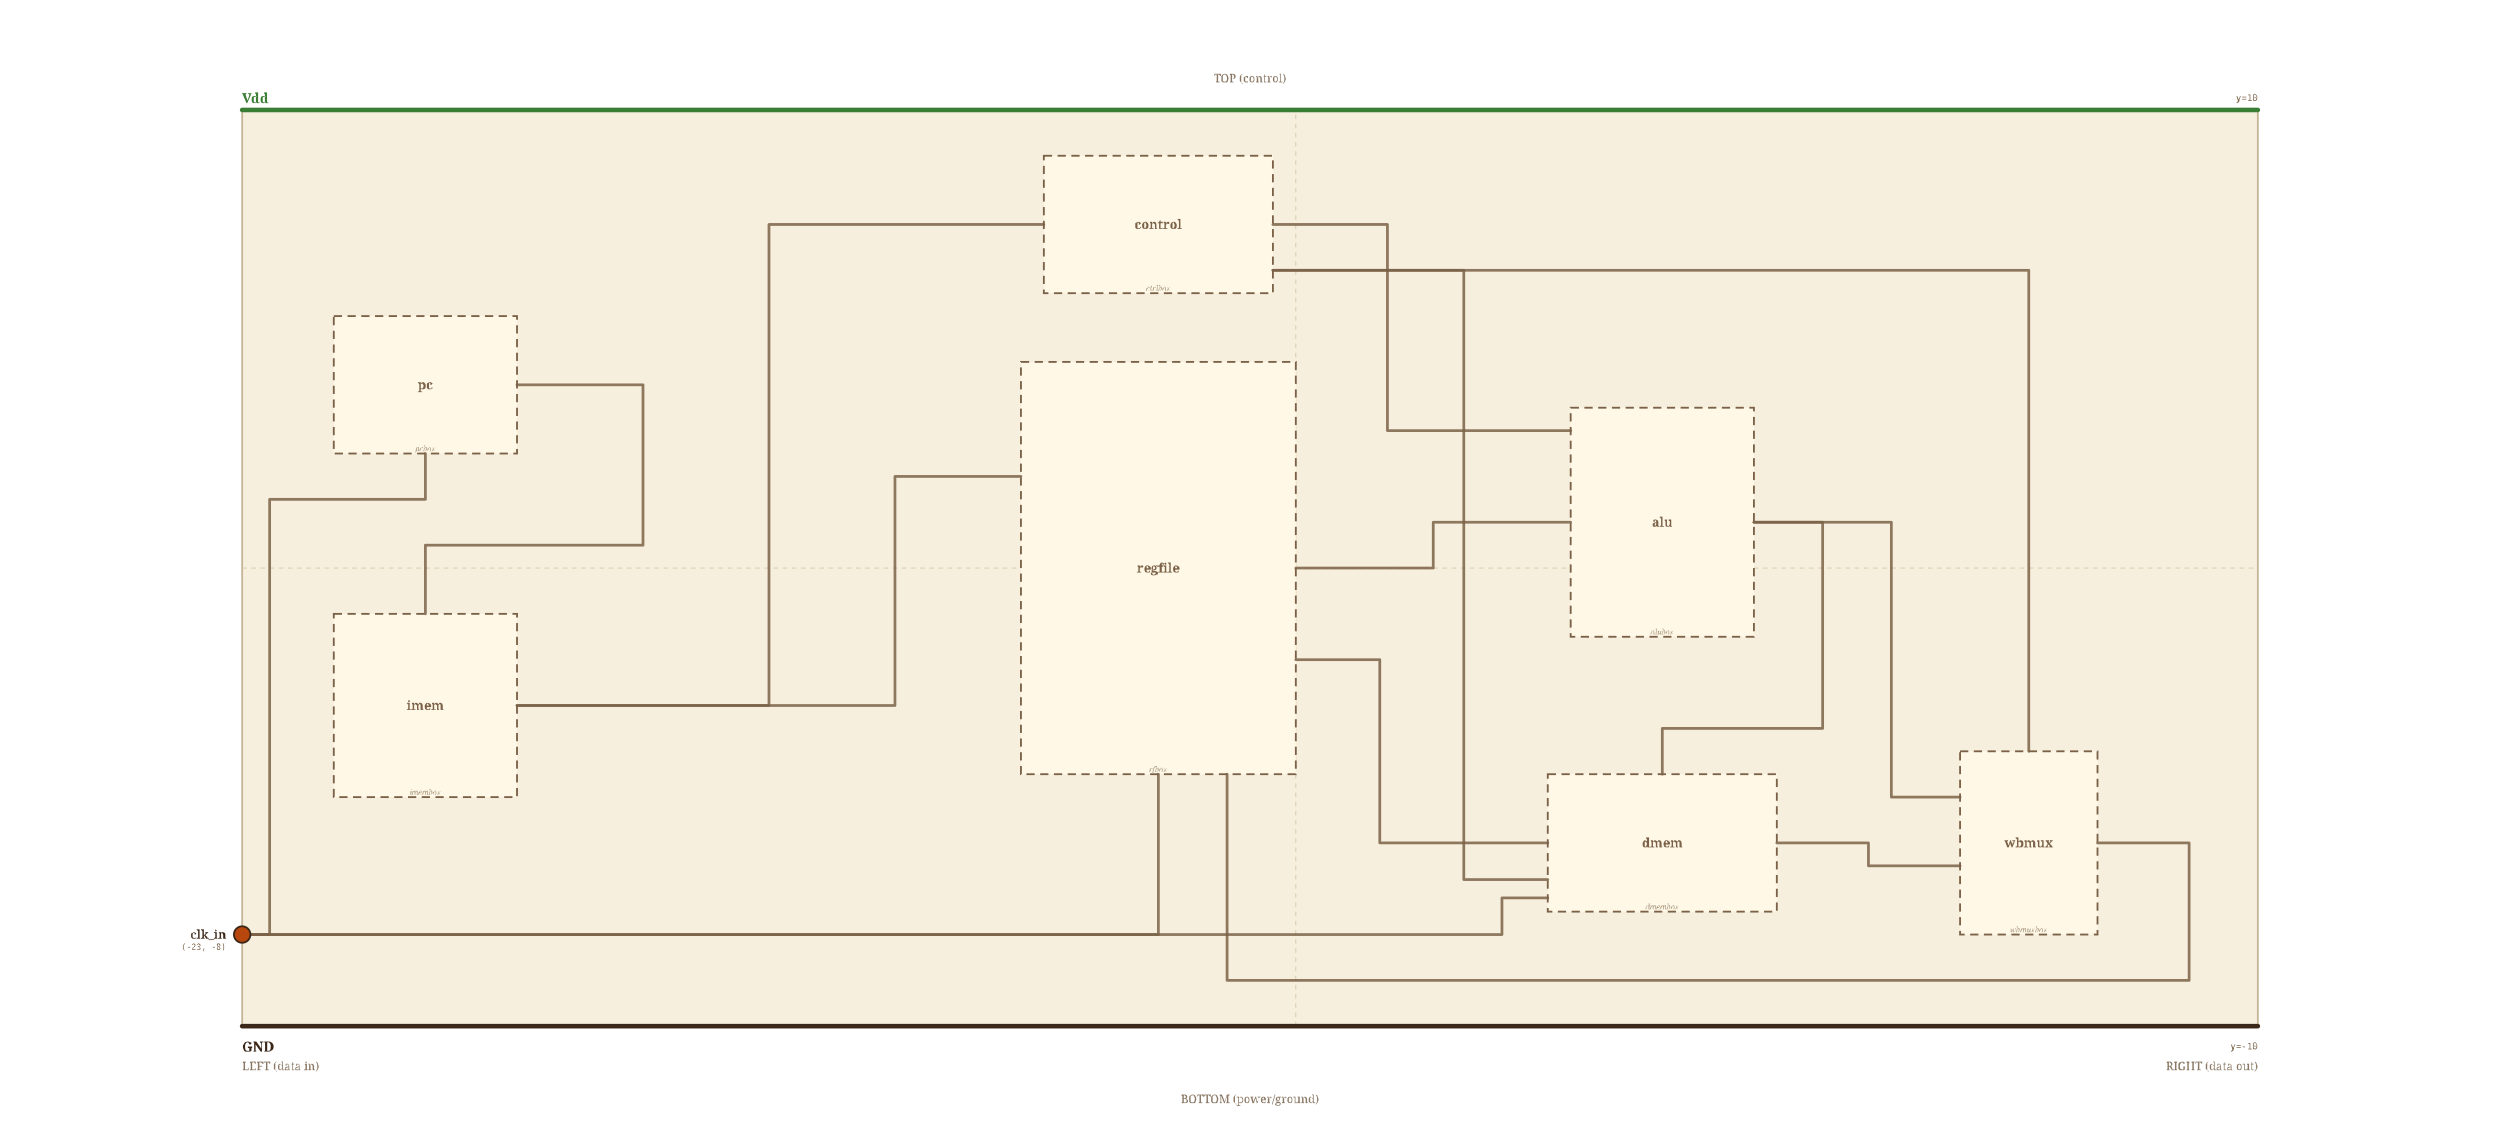
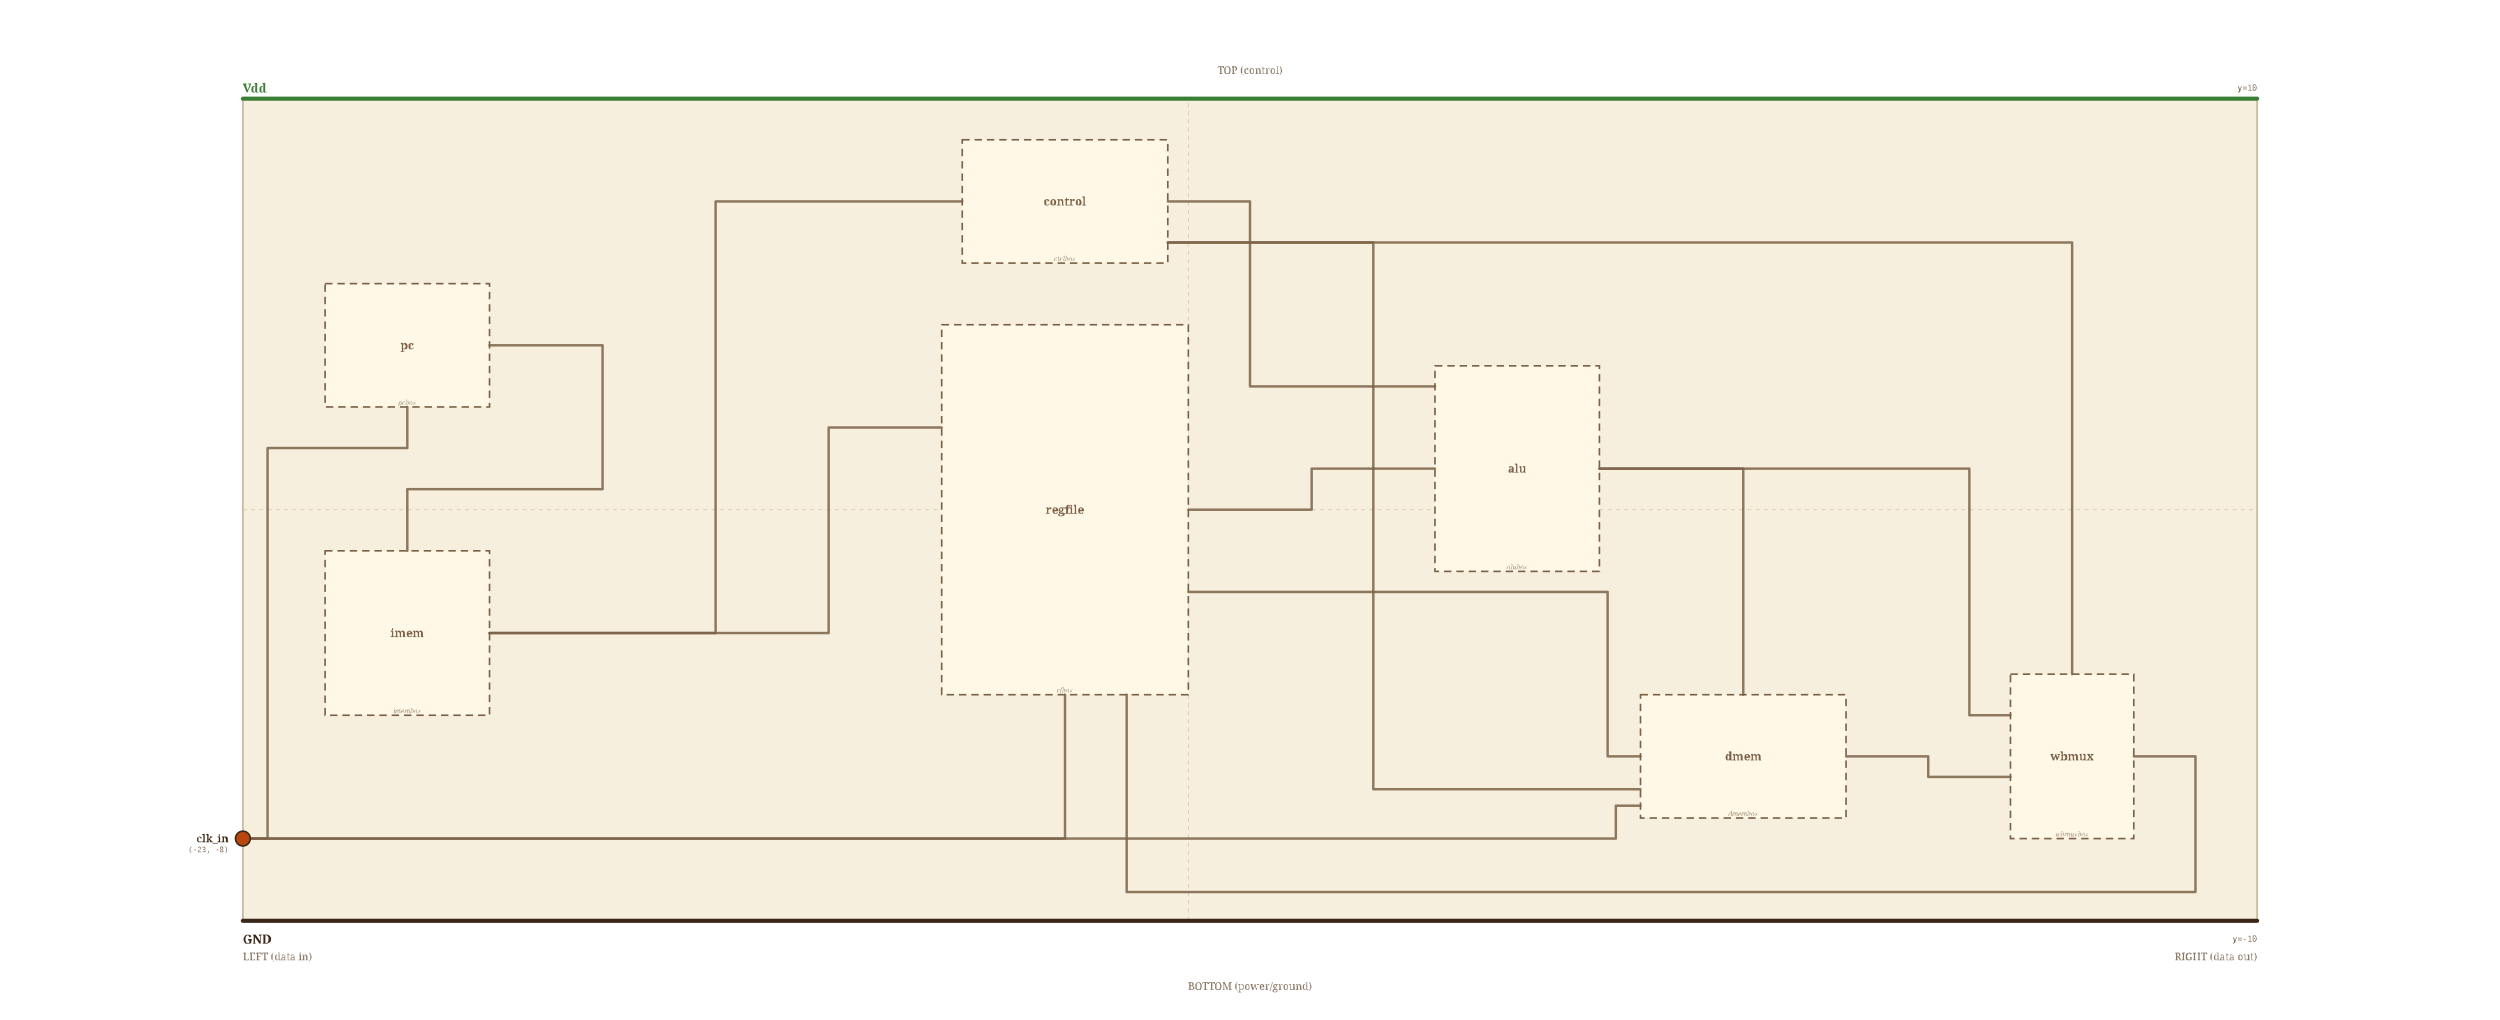
- <svg xmlns="http://www.w3.org/2000/svg" viewBox="-28.28 -12.4 54.56 24.8" width="900" height="409">
-   <rect x="-23" y="-10" width="44" height="20" fill="#f7efde" stroke="#c5b69a" stroke-width="0.04" />
+ <svg xmlns="http://www.w3.org/2000/svg" viewBox="-28.88 -12.4 60.76 24.8" width="900" height="367">
+   <rect x="-23" y="-10" width="49" height="20" fill="#f7efde" stroke="#c5b69a" stroke-width="0.04" />
  <line x1="0" y1="10" x2="0" y2="-10" stroke="#d8c8a8" stroke-width="0.02" stroke-dasharray="0.1,0.1" />
-   <line x1="-23" y1="0" x2="21" y2="0" stroke="#d8c8a8" stroke-width="0.02" stroke-dasharray="0.1,0.1" />
+   <line x1="-23" y1="0" x2="26" y2="0" stroke="#d8c8a8" stroke-width="0.02" stroke-dasharray="0.1,0.1" />
  <text x="-23" y="10.96" font-size="0.25" fill="#8a7864" font-family="serif">LEFT (data in)</text>
-   <text x="21" y="10.96" font-size="0.25" fill="#8a7864" font-family="serif" text-anchor="end">RIGHT (data out)</text>
-   <text x="-1" y="-10.6" font-size="0.25" fill="#8a7864" font-family="serif" text-anchor="middle">TOP (control)</text>
-   <text x="-1" y="11.68" font-size="0.25" fill="#8a7864" font-family="serif" text-anchor="middle">BOTTOM (power/ground)</text>
+   <text x="26" y="10.96" font-size="0.25" fill="#8a7864" font-family="serif" text-anchor="end">RIGHT (data out)</text>
+   <text x="1.5" y="-10.6" font-size="0.25" fill="#8a7864" font-family="serif" text-anchor="middle">TOP (control)</text>
+   <text x="1.5" y="11.68" font-size="0.25" fill="#8a7864" font-family="serif" text-anchor="middle">BOTTOM (power/ground)</text>
  <rect x="-21" y="-5.5" width="4" height="3" fill="#fff8e7" stroke="#7a6147" stroke-width="0.04" stroke-dasharray="0.18,0.12" />
  <text x="-19" y="-4" text-anchor="middle" dominant-baseline="middle" font-size="0.28" fill="#7a6147" font-family="serif" font-weight="bold">pc</text>
  <text x="-19" y="-2.55" text-anchor="middle" dominant-baseline="alphabetic" font-size="0.16" fill="#a89880" font-family="serif" font-style="italic">pcbox</text>
  <rect x="-21" y="1" width="4" height="4" fill="#fff8e7" stroke="#7a6147" stroke-width="0.04" stroke-dasharray="0.18,0.12" />
  <text x="-19" y="3" text-anchor="middle" dominant-baseline="middle" font-size="0.28" fill="#7a6147" font-family="serif" font-weight="bold">imem</text>
  <text x="-19" y="4.95" text-anchor="middle" dominant-baseline="alphabetic" font-size="0.16" fill="#a89880" font-family="serif" font-style="italic">imembox</text>
  <rect x="-5.5" y="-9" width="5" height="3" fill="#fff8e7" stroke="#7a6147" stroke-width="0.04" stroke-dasharray="0.18,0.12" />
  <text x="-3" y="-7.5" text-anchor="middle" dominant-baseline="middle" font-size="0.28" fill="#7a6147" font-family="serif" font-weight="bold">control</text>
  <text x="-3" y="-6.05" text-anchor="middle" dominant-baseline="alphabetic" font-size="0.16" fill="#a89880" font-family="serif" font-style="italic">ctrlbox</text>
  <rect x="-6" y="-4.5" width="6" height="9" fill="#fff8e7" stroke="#7a6147" stroke-width="0.04" stroke-dasharray="0.18,0.12" />
  <text x="-3" y="0" text-anchor="middle" dominant-baseline="middle" font-size="0.28" fill="#7a6147" font-family="serif" font-weight="bold">regfile</text>
  <text x="-3" y="4.45" text-anchor="middle" dominant-baseline="alphabetic" font-size="0.16" fill="#a89880" font-family="serif" font-style="italic">rfbox</text>
  <rect x="6" y="-3.5" width="4" height="5" fill="#fff8e7" stroke="#7a6147" stroke-width="0.04" stroke-dasharray="0.18,0.12" />
  <text x="8" y="-1" text-anchor="middle" dominant-baseline="middle" font-size="0.28" fill="#7a6147" font-family="serif" font-weight="bold">alu</text>
  <text x="8" y="1.45" text-anchor="middle" dominant-baseline="alphabetic" font-size="0.16" fill="#a89880" font-family="serif" font-style="italic">alubox</text>
-   <rect x="5.5" y="4.5" width="5" height="3" fill="#fff8e7" stroke="#7a6147" stroke-width="0.04" stroke-dasharray="0.18,0.12" />
-   <text x="8" y="6" text-anchor="middle" dominant-baseline="middle" font-size="0.28" fill="#7a6147" font-family="serif" font-weight="bold">dmem</text>
-   <text x="8" y="7.45" text-anchor="middle" dominant-baseline="alphabetic" font-size="0.16" fill="#a89880" font-family="serif" font-style="italic">dmembox</text>
-   <rect x="14.5" y="4" width="3" height="4" fill="#fff8e7" stroke="#7a6147" stroke-width="0.04" stroke-dasharray="0.18,0.12" />
-   <text x="16" y="6" text-anchor="middle" dominant-baseline="middle" font-size="0.28" fill="#7a6147" font-family="serif" font-weight="bold">wbmux</text>
-   <text x="16" y="7.95" text-anchor="middle" dominant-baseline="alphabetic" font-size="0.16" fill="#a89880" font-family="serif" font-style="italic">wbmuxbox</text>
+   <rect x="11" y="4.5" width="5" height="3" fill="#fff8e7" stroke="#7a6147" stroke-width="0.04" stroke-dasharray="0.18,0.12" />
+   <text x="13.5" y="6" text-anchor="middle" dominant-baseline="middle" font-size="0.28" fill="#7a6147" font-family="serif" font-weight="bold">dmem</text>
+   <text x="13.5" y="7.45" text-anchor="middle" dominant-baseline="alphabetic" font-size="0.16" fill="#a89880" font-family="serif" font-style="italic">dmembox</text>
+   <rect x="20" y="4" width="3" height="4" fill="#fff8e7" stroke="#7a6147" stroke-width="0.04" stroke-dasharray="0.18,0.12" />
+   <text x="21.5" y="6" text-anchor="middle" dominant-baseline="middle" font-size="0.28" fill="#7a6147" font-family="serif" font-weight="bold">wbmux</text>
+   <text x="21.5" y="7.95" text-anchor="middle" dominant-baseline="alphabetic" font-size="0.16" fill="#a89880" font-family="serif" font-style="italic">wbmuxbox</text>
  <polyline points="-23.000,8.000 -22.400,8.000 -22.400,-1.500 -19.000,-1.500 -19.000,-2.500" fill="none" stroke="#7a6147" stroke-width="0.06" stroke-linejoin="round" stroke-linecap="round" opacity="0.85" />
  <polyline points="-23.000,8.000 -3.000,8.000 -3.000,4.500" fill="none" stroke="#7a6147" stroke-width="0.06" stroke-linejoin="round" stroke-linecap="round" opacity="0.85" />
-   <polyline points="-23.000,8.000 4.500,8.000 4.500,7.200 5.500,7.200" fill="none" stroke="#7a6147" stroke-width="0.06" stroke-linejoin="round" stroke-linecap="round" opacity="0.85" />
+   <polyline points="-23.000,8.000 10.400,8.000 10.400,7.200 11.000,7.200" fill="none" stroke="#7a6147" stroke-width="0.06" stroke-linejoin="round" stroke-linecap="round" opacity="0.85" />
  <polyline points="-17.000,-4.000 -14.250,-4.000 -14.250,-0.500 -19.000,-0.500 -19.000,1.000" fill="none" stroke="#7a6147" stroke-width="0.06" stroke-linejoin="round" stroke-linecap="round" opacity="0.85" />
  <polyline points="-17.000,3.000 -8.750,3.000 -8.750,-2.000 -6.000,-2.000" fill="none" stroke="#7a6147" stroke-width="0.06" stroke-linejoin="round" stroke-linecap="round" opacity="0.85" />
  <polyline points="-17.000,3.000 -11.500,3.000 -11.500,-7.500 -5.500,-7.500" fill="none" stroke="#7a6147" stroke-width="0.06" stroke-linejoin="round" stroke-linecap="round" opacity="0.85" />
-   <polyline points="-0.500,-7.500 2.000,-7.500 2.000,-3.000 6.000,-3.000" fill="none" stroke="#7a6147" stroke-width="0.06" stroke-linejoin="round" stroke-linecap="round" opacity="0.85" />
-   <polyline points="-0.500,-6.500 16.000,-6.500 16.000,4.000" fill="none" stroke="#7a6147" stroke-width="0.06" stroke-linejoin="round" stroke-linecap="round" opacity="0.85" />
-   <polyline points="-0.500,-6.500 3.667,-6.500 3.667,6.800 5.500,6.800" fill="none" stroke="#7a6147" stroke-width="0.06" stroke-linejoin="round" stroke-linecap="round" opacity="0.85" />
+   <polyline points="-0.500,-7.500 1.500,-7.500 1.500,-3.000 6.000,-3.000" fill="none" stroke="#7a6147" stroke-width="0.06" stroke-linejoin="round" stroke-linecap="round" opacity="0.85" />
+   <polyline points="-0.500,-6.500 21.500,-6.500 21.500,4.000" fill="none" stroke="#7a6147" stroke-width="0.06" stroke-linejoin="round" stroke-linecap="round" opacity="0.85" />
+   <polyline points="-0.500,-6.500 4.500,-6.500 4.500,6.800 11.000,6.800" fill="none" stroke="#7a6147" stroke-width="0.06" stroke-linejoin="round" stroke-linecap="round" opacity="0.85" />
  <polyline points="0.000,0.000 3.000,0.000 3.000,-1.000 6.000,-1.000" fill="none" stroke="#7a6147" stroke-width="0.06" stroke-linejoin="round" stroke-linecap="round" opacity="0.85" />
-   <polyline points="0.000,2.000 1.833,2.000 1.833,6.000 5.500,6.000" fill="none" stroke="#7a6147" stroke-width="0.06" stroke-linejoin="round" stroke-linecap="round" opacity="0.85" />
-   <polyline points="10.000,-1.000 11.500,-1.000 11.500,3.500 8.000,3.500 8.000,4.500" fill="none" stroke="#7a6147" stroke-width="0.06" stroke-linejoin="round" stroke-linecap="round" opacity="0.85" />
-   <polyline points="10.000,-1.000 13.000,-1.000 13.000,5.000 14.500,5.000" fill="none" stroke="#7a6147" stroke-width="0.06" stroke-linejoin="round" stroke-linecap="round" opacity="0.85" />
-   <polyline points="10.500,6.000 12.500,6.000 12.500,6.500 14.500,6.500" fill="none" stroke="#7a6147" stroke-width="0.06" stroke-linejoin="round" stroke-linecap="round" opacity="0.85" />
-   <polyline points="17.500,6.000 19.500,6.000 19.500,9.000 -1.500,9.000 -1.500,4.500" fill="none" stroke="#7a6147" stroke-width="0.06" stroke-linejoin="round" stroke-linecap="round" opacity="0.85" />
+   <polyline points="0.000,2.000 10.200,2.000 10.200,6.000 11.000,6.000" fill="none" stroke="#7a6147" stroke-width="0.06" stroke-linejoin="round" stroke-linecap="round" opacity="0.85" />
+   <polyline points="10.000,-1.000 13.500,-1.000 13.500,4.500" fill="none" stroke="#7a6147" stroke-width="0.06" stroke-linejoin="round" stroke-linecap="round" opacity="0.85" />
+   <polyline points="10.000,-1.000 19.000,-1.000 19.000,5.000 20.000,5.000" fill="none" stroke="#7a6147" stroke-width="0.06" stroke-linejoin="round" stroke-linecap="round" opacity="0.85" />
+   <polyline points="16.000,6.000 18.000,6.000 18.000,6.500 20.000,6.500" fill="none" stroke="#7a6147" stroke-width="0.06" stroke-linejoin="round" stroke-linecap="round" opacity="0.85" />
+   <polyline points="23.000,6.000 24.500,6.000 24.500,9.300 -1.500,9.300 -1.500,4.500" fill="none" stroke="#7a6147" stroke-width="0.06" stroke-linejoin="round" stroke-linecap="round" opacity="0.85" />
  <circle cx="-23" cy="8" r="0.18" fill="#b8470d" stroke="#3b2718" stroke-width="0.04" />
  <text x="-23.35" y="8" text-anchor="end" dominant-baseline="middle" font-size="0.26" fill="#3b2718" font-family="serif" font-weight="600">clk_in</text>
  <text x="-23.35" y="8.28" text-anchor="end" dominant-baseline="middle" font-size="0.18" fill="#7a6147" font-family="monospace">(-23, -8)</text>
-   <line x1="-23" y1="-10" x2="21" y2="-10" stroke="#3a7d34" stroke-width="0.10" stroke-linecap="round" />
+   <line x1="-23" y1="-10" x2="26" y2="-10" stroke="#3a7d34" stroke-width="0.10" stroke-linecap="round" />
  <text x="-23" y="-10.25" text-anchor="start" dominant-baseline="middle" font-size="0.30" fill="#3a7d34" font-family="serif" font-weight="700">Vdd</text>
-   <text x="21" y="-10.25" text-anchor="end" dominant-baseline="middle" font-size="0.20" fill="#7a6147" font-family="monospace">y=10</text>
-   <line x1="-23" y1="10" x2="21" y2="10" stroke="#3b2718" stroke-width="0.10" stroke-linecap="round" />
+   <text x="26" y="-10.25" text-anchor="end" dominant-baseline="middle" font-size="0.20" fill="#7a6147" font-family="monospace">y=10</text>
+   <line x1="-23" y1="10" x2="26" y2="10" stroke="#3b2718" stroke-width="0.10" stroke-linecap="round" />
  <text x="-23" y="10.45" text-anchor="start" dominant-baseline="middle" font-size="0.30" fill="#3b2718" font-family="serif" font-weight="700">GND</text>
-   <text x="21" y="10.45" text-anchor="end" dominant-baseline="middle" font-size="0.20" fill="#7a6147" font-family="monospace">y=-10</text>
+   <text x="26" y="10.45" text-anchor="end" dominant-baseline="middle" font-size="0.20" fill="#7a6147" font-family="monospace">y=-10</text>
</svg>
